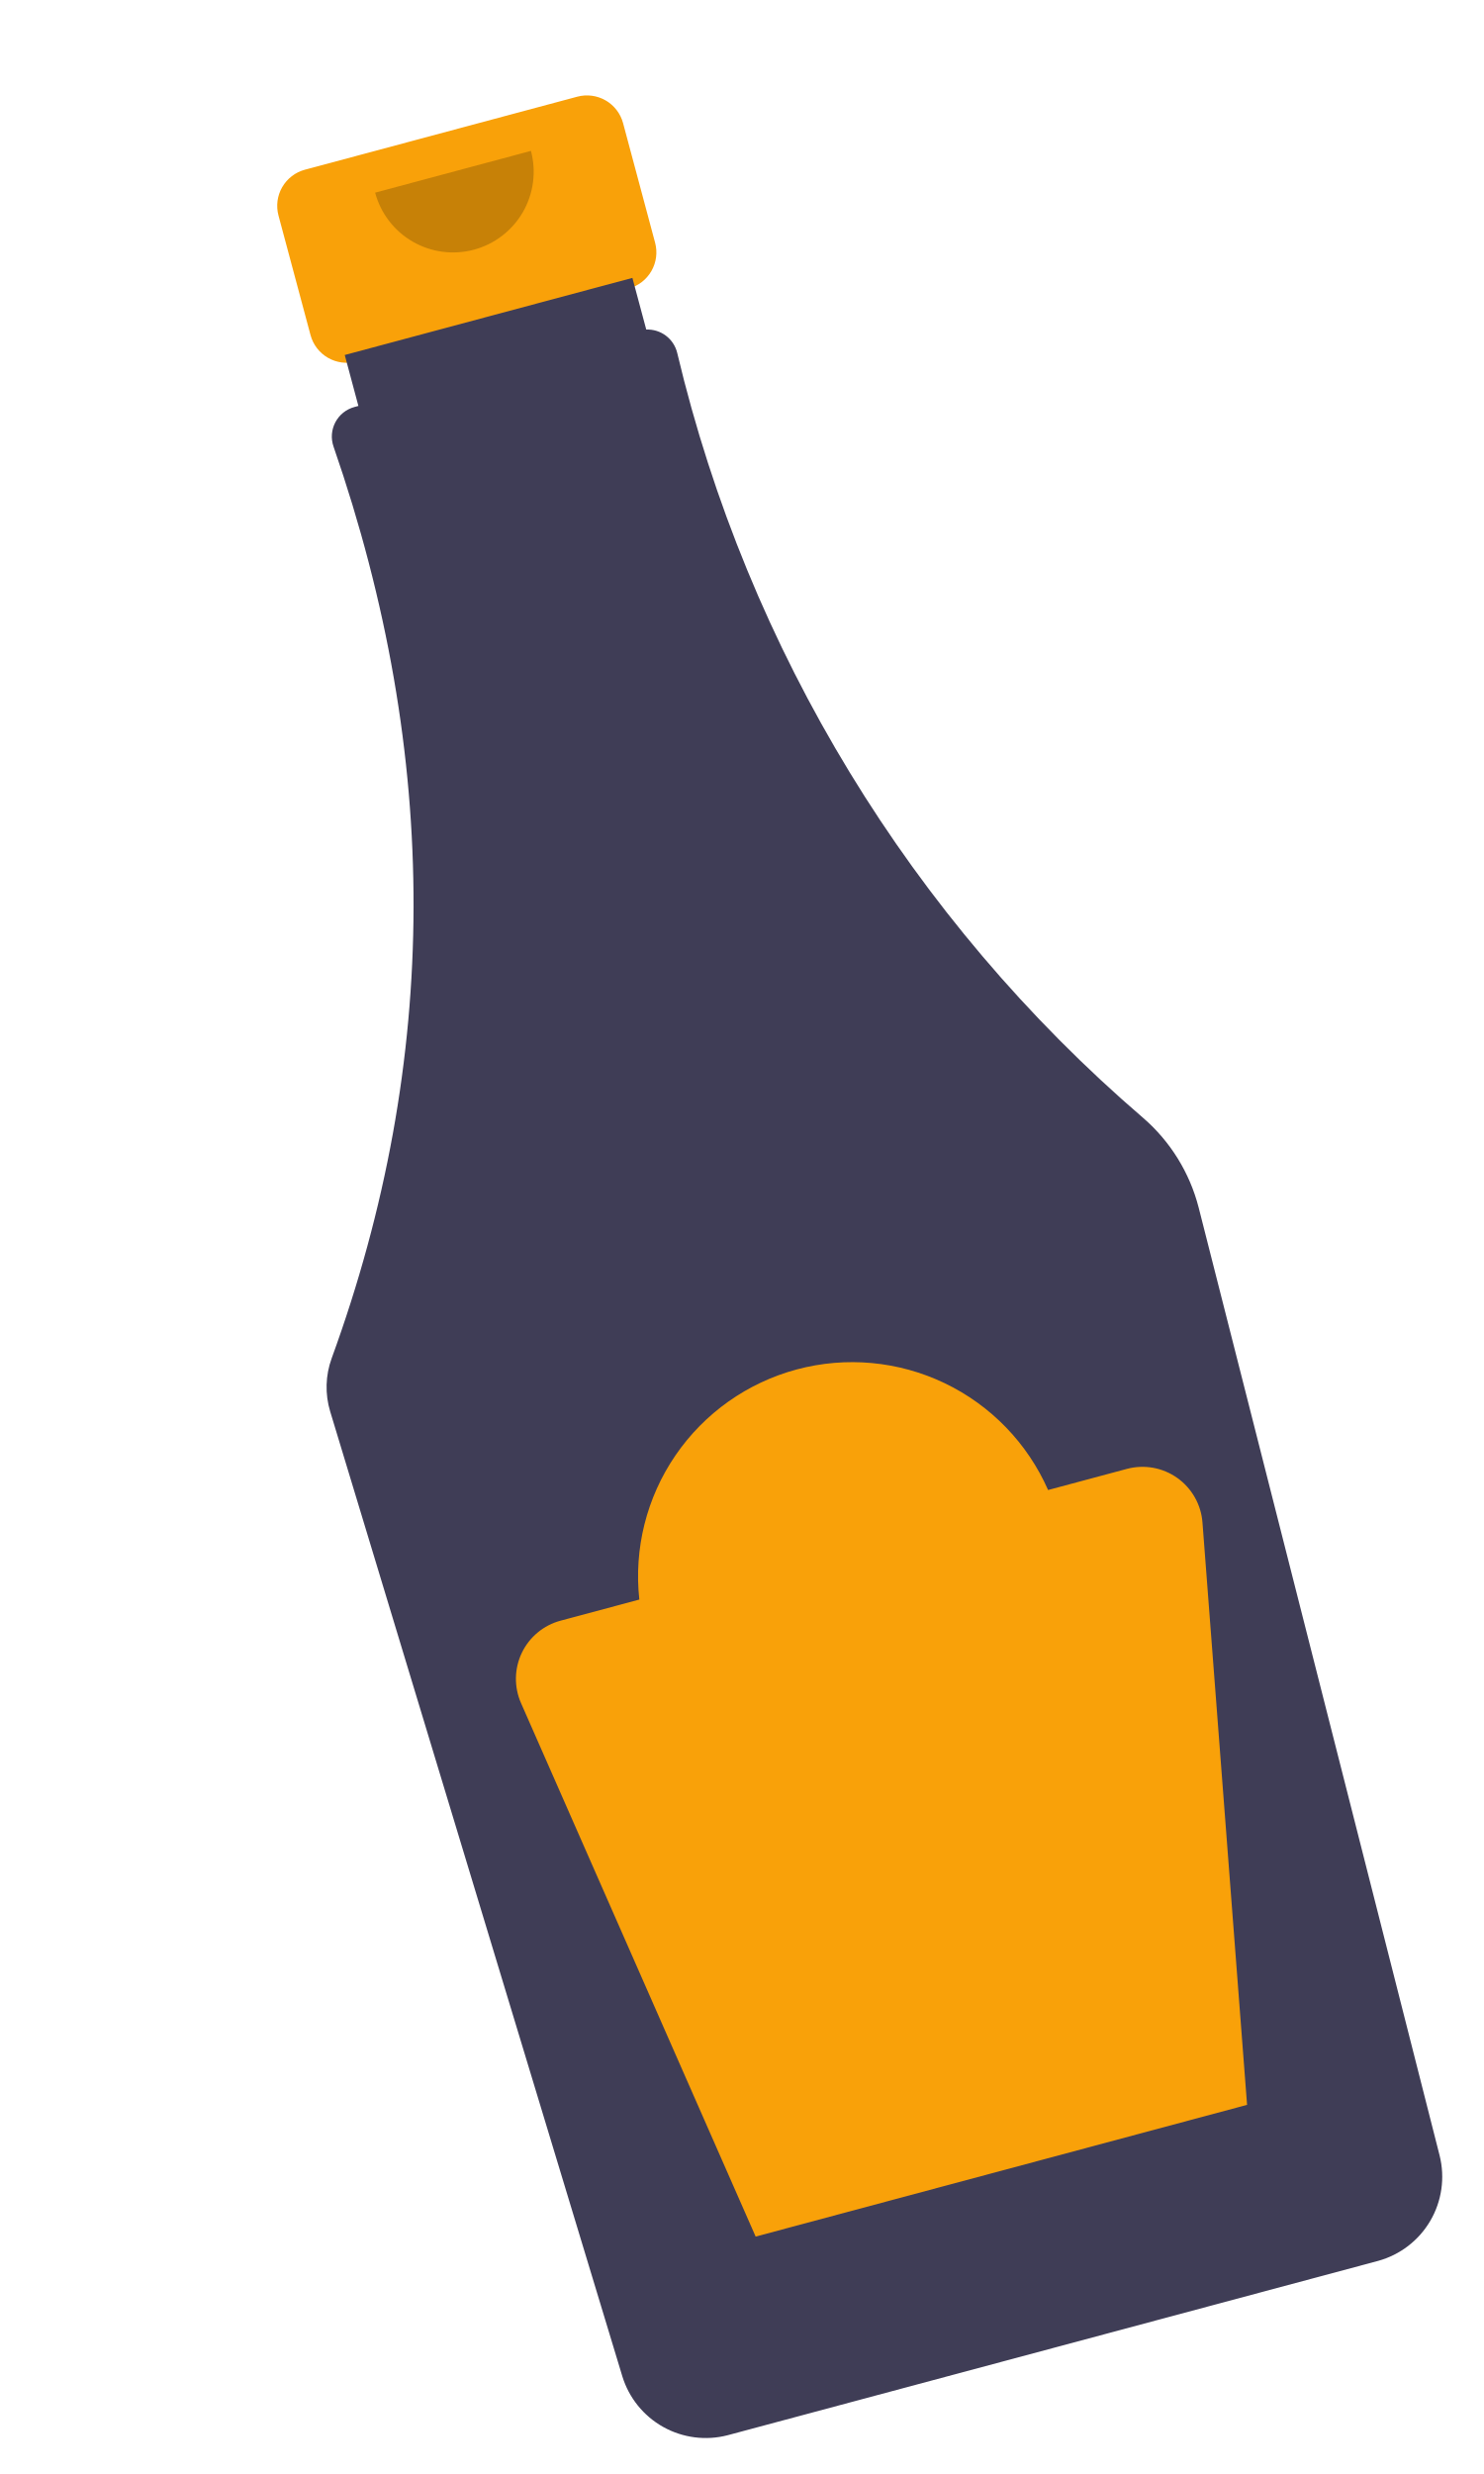
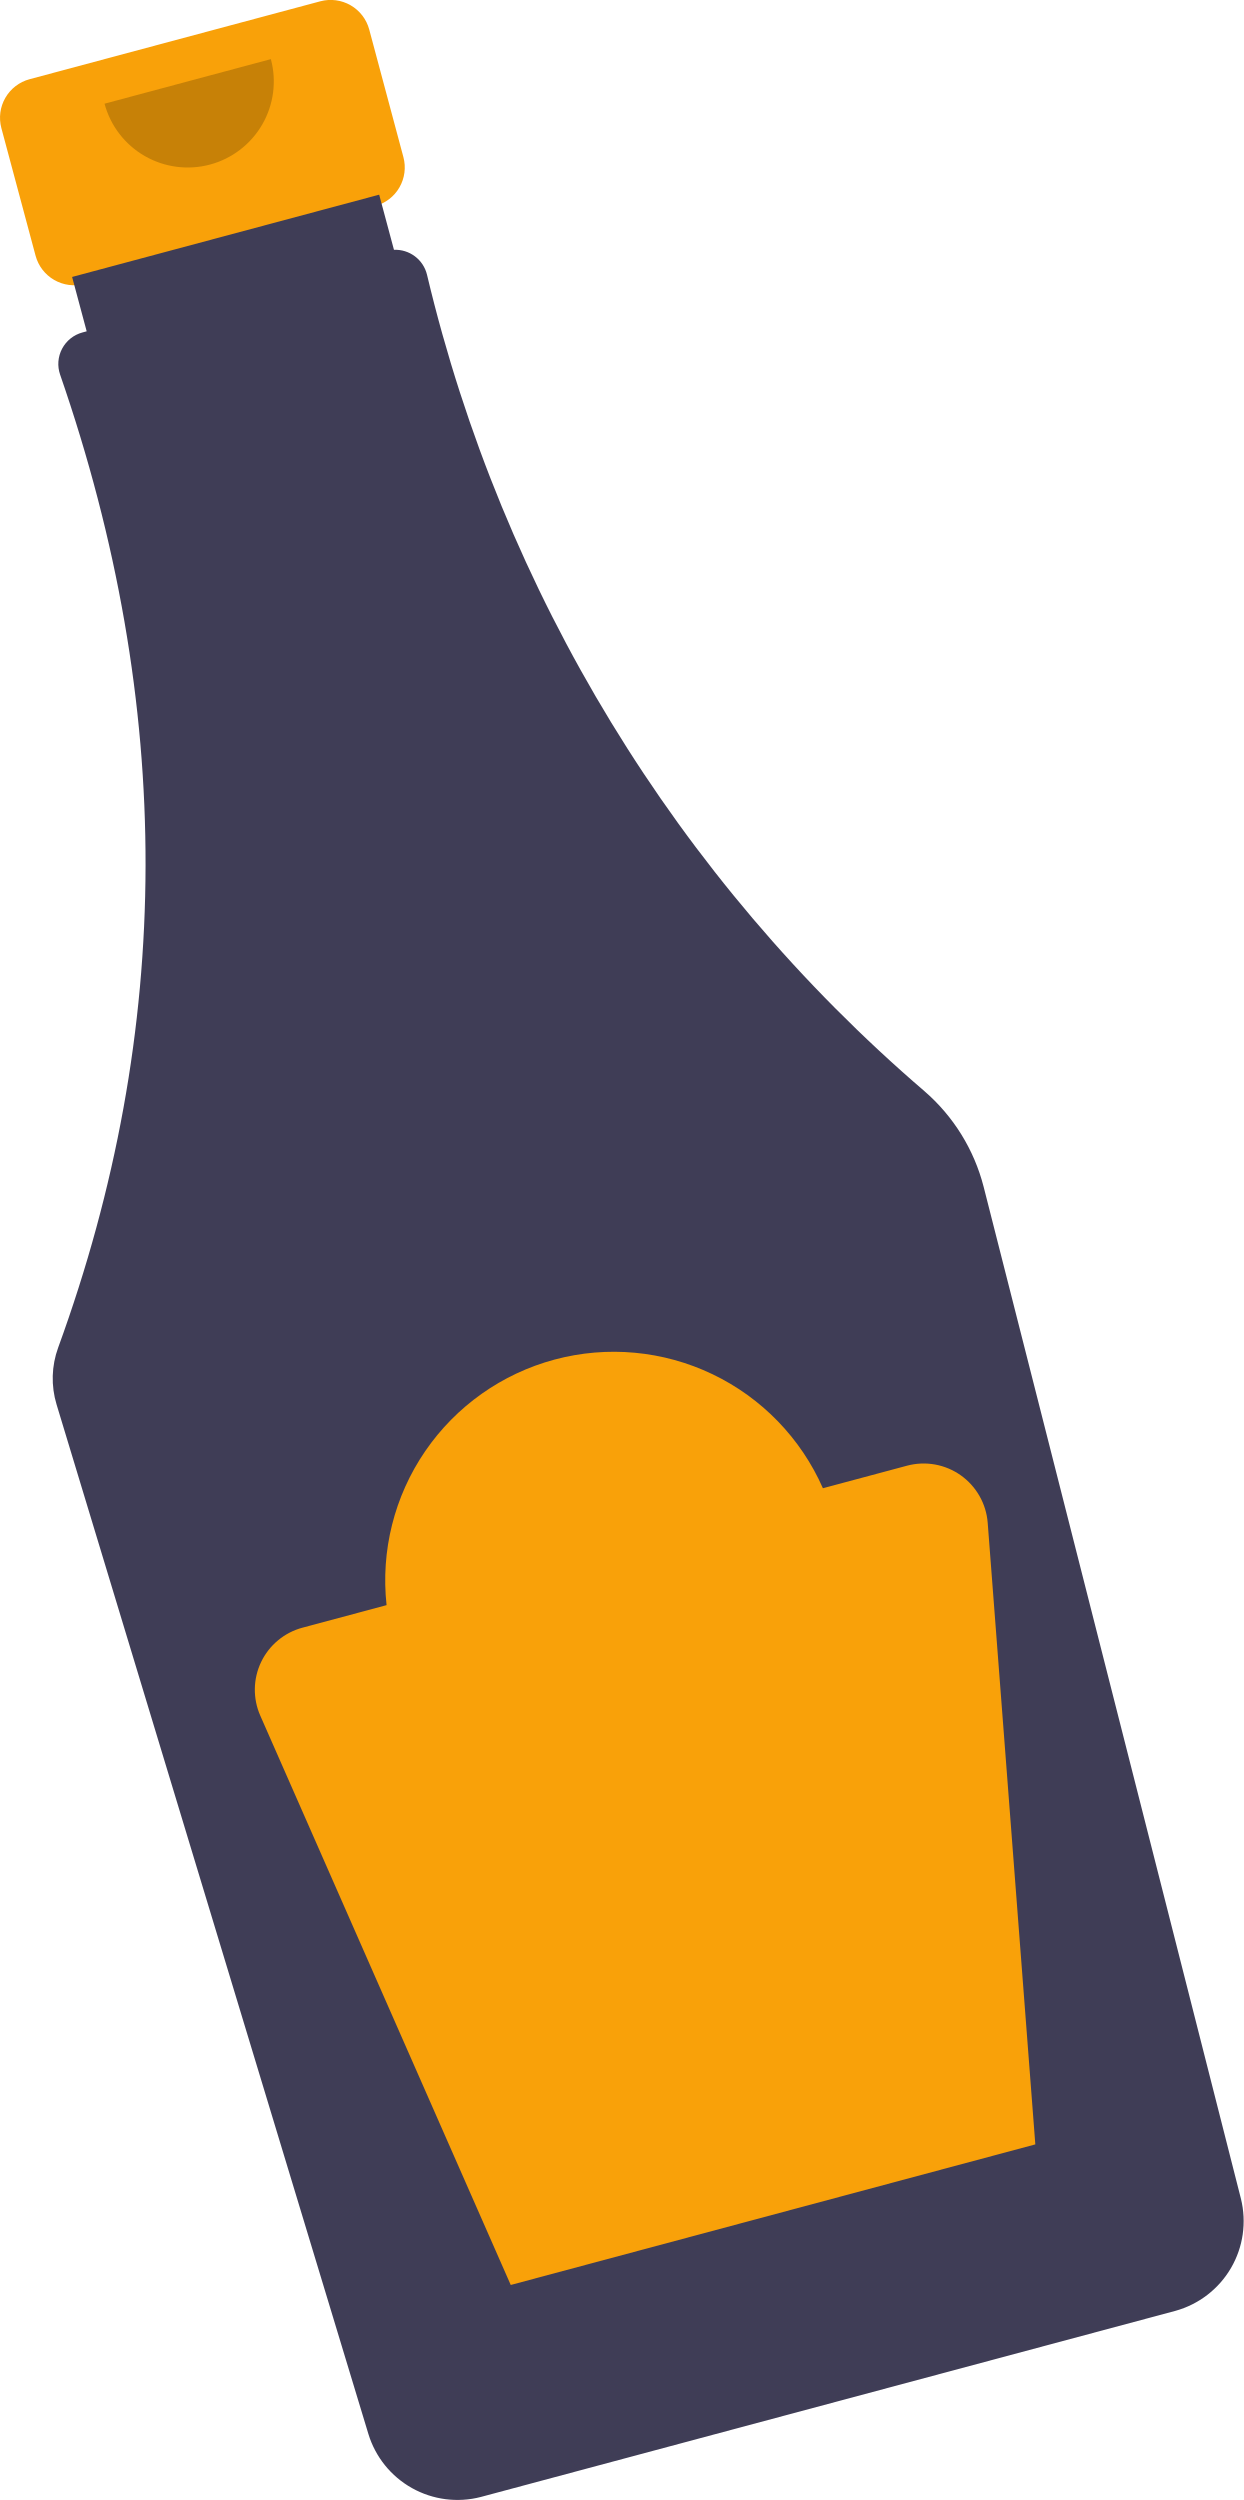
- <svg xmlns="http://www.w3.org/2000/svg" width="81" height="135" viewBox="0 0 81 135" fill="none">
+ <svg xmlns="http://www.w3.org/2000/svg" fill="none" viewBox="15.13 5.21 63.59 127.83">
  <path d="M31.51 5.276L16.643 9.26C16.12 9.4 15.675 9.742 15.404 10.211C15.133 10.679 15.06 11.236 15.2 11.759L16.949 18.285C17.089 18.807 17.431 19.253 17.899 19.523C18.368 19.794 18.925 19.867 19.448 19.727L21.911 19.067L24.531 28.845L34.471 26.181L31.851 16.404L34.314 15.744C34.837 15.604 35.283 15.262 35.553 14.793C35.824 14.325 35.897 13.768 35.757 13.245L34.009 6.719C33.869 6.197 33.527 5.751 33.058 5.48C32.589 5.21 32.032 5.136 31.51 5.276Z" fill="#F9A109" />
  <path d="M62.402 61.007C49.728 50.124 40.823 35.508 36.963 19.255C36.872 18.88 36.654 18.549 36.346 18.317C36.038 18.085 35.659 17.967 35.274 17.983L34.518 15.164L18.817 19.371L19.562 22.151L19.346 22.209C19.125 22.269 18.918 22.373 18.739 22.516C18.56 22.659 18.412 22.838 18.305 23.041C18.198 23.243 18.134 23.466 18.116 23.695C18.099 23.923 18.13 24.153 18.205 24.369C24.062 41.281 24.029 57.863 18.104 74.116C17.763 75.05 17.734 76.07 18.022 77.022L33.968 129.669C34.327 130.842 35.125 131.832 36.196 132.431C37.267 133.03 38.528 133.193 39.715 132.885L75.229 123.369C76.425 123.038 77.445 122.253 78.071 121.181C78.697 120.11 78.879 118.836 78.58 117.631L65.425 65.892C64.938 63.994 63.883 62.29 62.402 61.007V61.007Z" fill="#3F3D56" />
  <path opacity="0.2" d="M28.98 8.233C29.282 9.361 29.124 10.563 28.54 11.574C27.956 12.585 26.995 13.323 25.867 13.625C24.739 13.927 23.538 13.769 22.526 13.185C21.515 12.601 20.777 11.64 20.475 10.512" fill="black" />
  <path d="M61.507 80.154L57.207 81.306C56.082 78.752 54.081 76.685 51.565 75.478C49.048 74.271 46.183 74.005 43.488 74.727C40.792 75.45 38.444 77.113 36.868 79.416C35.292 81.719 34.593 84.51 34.896 87.284L30.595 88.437C30.138 88.559 29.712 88.779 29.348 89.082C28.983 89.384 28.688 89.762 28.483 90.189C28.278 90.616 28.168 91.083 28.16 91.556C28.153 92.03 28.247 92.5 28.438 92.933L41.245 122.045L68.068 114.857L65.633 83.076C65.597 82.595 65.454 82.128 65.216 81.708C64.978 81.288 64.65 80.925 64.257 80.646C63.863 80.367 63.412 80.178 62.937 80.093C62.462 80.008 61.973 80.029 61.507 80.154Z" fill="#F9A109" />
</svg>
